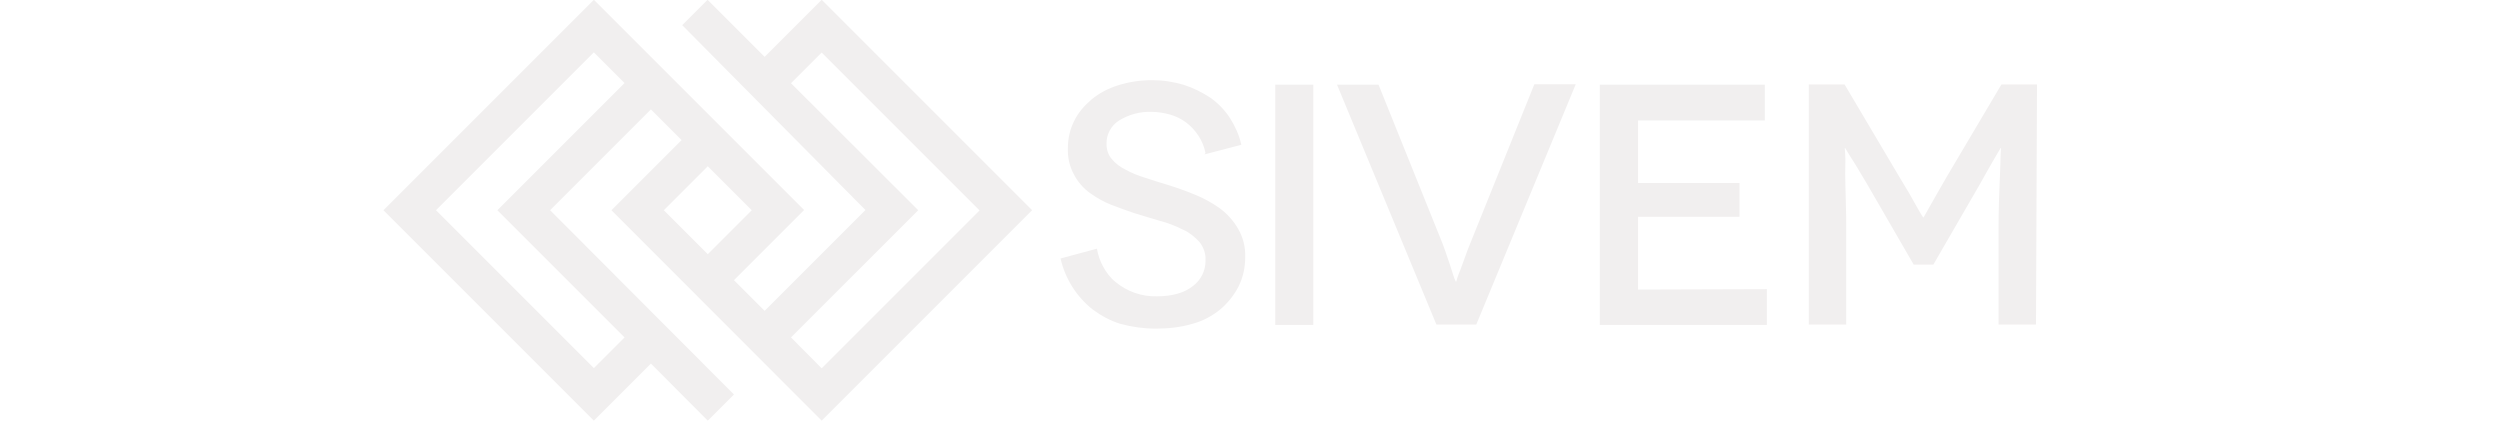
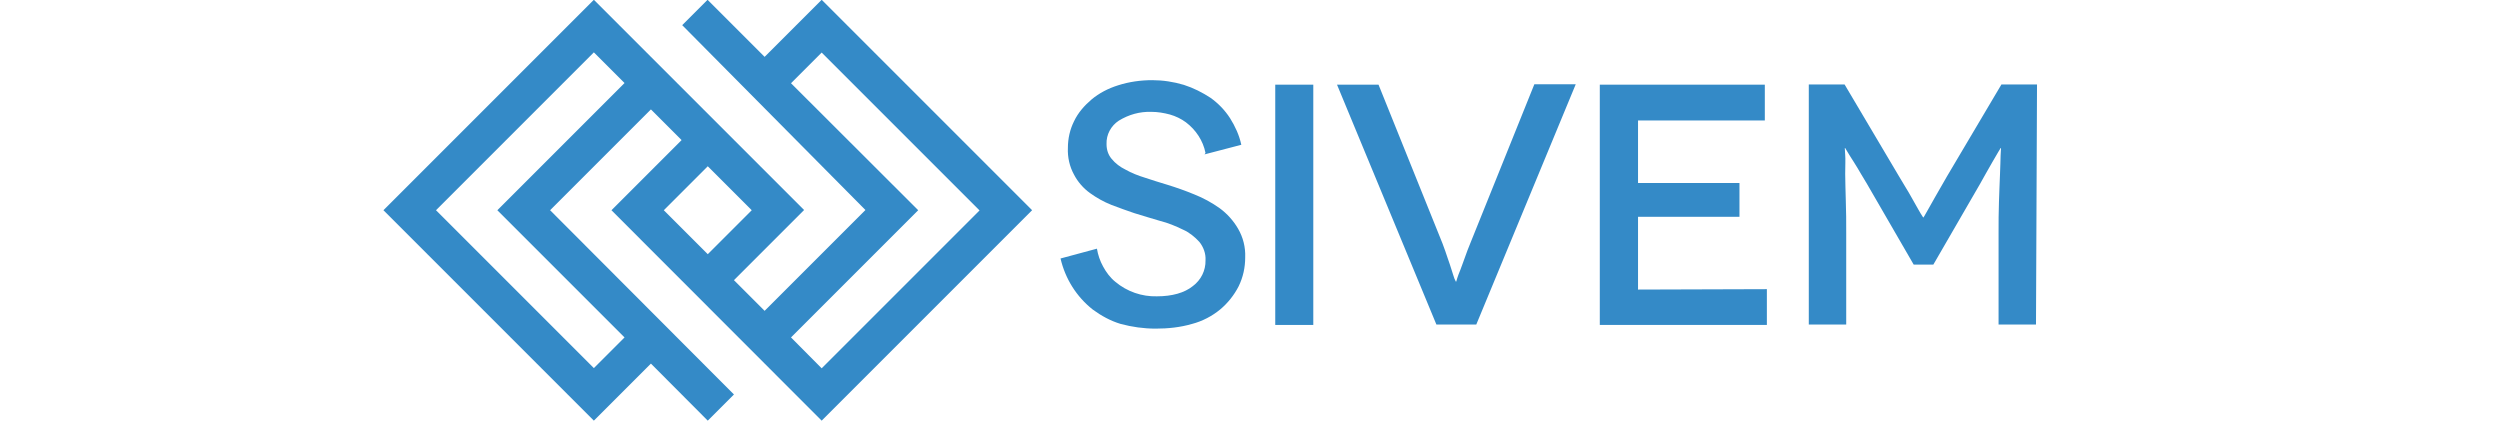
<svg xmlns="http://www.w3.org/2000/svg" version="1.1" id="svg2" x="0px" y="0px" viewBox="0 0 163 27.4" style="enable-background:new 0 0 163 27.4;" xml:space="preserve">
  <style type="text/css">
- 	.st0{fill:#F1EFEF;}
+ 	.st0{fill:#348ac7;}
</style>
  <g id="g10" transform="matrix(1.333333,0,0,-1.333333,0,27.42667)">
    <g id="g12" transform="scale(0.1)">
      <path id="path14" class="st0" d="M589,130.2l0.5,0.7c-1.2,6-4.7,11.3-9.6,15c-2.3,1.7-5,3-7.8,3.8c-3,0.8-6,1.3-9,1.3    c-5.7,0.2-11.1-1.3-16-4.3c-3.8-2.5-6.2-6.8-6-11.5c0-2.7,0.8-5.2,2.5-7.2c1.8-2.2,4.2-4,6.7-5.2c3-1.7,6.3-3,9.6-4    c3.5-1.2,7.2-2.3,11.1-3.5c4.2-1.3,8.5-2.8,13.1-4.7c4.3-1.7,8.5-4,12.3-6.7c3.7-2.7,6.8-6.2,9-10c2.5-4.3,3.7-9.1,3.5-14.1    c0-4.8-1-9.6-3.2-14.1c-2.2-4.3-5.3-8.2-9-11.3c-4-3.3-8.8-5.8-13.8-7.1c-5.8-1.7-11.8-2.3-17.8-2.3c-5.8,0-11.5,0.8-17.1,2.3    c-5,1.5-9.5,4-13.6,7c-8,6.3-13.5,15.1-15.8,25l17.8,4.8c0.5-3,1.5-6,3-8.7c1.5-2.8,3.5-5.5,6-7.5c5.7-4.8,13-7.3,20.3-7.1    c7.5,0,13.5,1.7,17.6,5c4,3,6.3,7.6,6.2,12.6c0.2,3.3-1,6.5-3,9c-2.3,2.5-5,4.7-8,6c-3.7,1.8-7.3,3.3-11.3,4.3    c-4.2,1.2-8.3,2.5-12.6,3.8c-3.5,1.2-7.2,2.5-11.1,4c-3.8,1.5-7.3,3.5-10.5,5.8c-3.2,2.3-6,5.5-7.8,9c-2.2,4-3.2,8.5-3,13.1    c0,4.5,1,9,3,13c2,4.2,5,7.6,8.5,10.6c3.8,3.2,8.3,5.5,13.1,7c5.3,1.7,11,2.5,16.6,2.5c5.2,0,10.5-0.8,15.5-2.3    c4.7-1.5,9-3.7,13-6.3c3.8-2.7,7-6,9.6-10c2.5-4,4.5-8.3,5.5-13L589,130.2" />
      <path id="path16" class="st0" d="M623.6,46.8h18.6v117.5h-18.6V46.8z" />
      <path id="path18" class="st0" d="M770.5,164.4L721.9,47h-19.5l-48.6,117.3h20.3l31.3-77.7c1-2.5,1.7-4.8,2.5-7.1    c0.8-2.3,1.5-4.3,2-6c0.5-1.7,1-3,1.3-4l0.7-1.5h0.2l0.5,1.7c0.3,1,0.8,2.3,1.5,4c0.7,1.7,1.3,3.7,2.2,6c0.8,2.3,1.7,4.7,2.7,7.1    l31.3,77.7H770.5L770.5,164.4" />
      <path id="path20" class="st0" d="M864,64.3V46.8h-81.7v117.5H863v-17.5h-62v-30.6h49.6V99.7h-49.6V64.1L864,64.3L864,64.3" />
      <path id="path22" class="st0" d="M996.1,164.4L995.6,47h-18.3v44.6c0,5.3,0,10.6,0.2,15.6c0.2,5,0.3,9.3,0.5,13.3    c0.2,4,0.2,6.8,0.3,9.3l0.2,3.5h-0.2l-1.2-2c-0.8-1.3-1.8-3-2.8-4.8c-1-1.8-2.2-3.8-3.3-5.8l-2.8-5l-22.8-39.4h-9.6l-22.8,39.4    c-0.8,1.3-1.8,3-3,5c-1.2,2-2.3,4-3.5,5.8c-1.2,1.8-2.2,3.5-3,4.8l-1.2,2h-0.2l0.2-3.3c0.2-2.3,0-5.3,0-9.3c0-4,0.2-8.1,0.3-13.3    c0.2-5.2,0.2-10.2,0.2-15.6V47h-18.3v117.4h17.5l26.6-44.9c2.3-4,4.5-7.3,6-10.1c1.5-2.7,2.7-4.7,3.5-6.2c0.8-1.5,1.5-2.5,1.8-3    l0.5-0.8h0.2l0.5,0.8c0.3,0.5,0.8,1.5,1.7,3c0.8,1.5,2,3.5,3.5,6.2c1.5,2.7,3.5,6,5.8,10.1l26.6,44.9H996.1L996.1,164.4" />
      <path id="path32" class="st0" d="M386.8,40.7l62.2,62.2L386.8,165l15,15l77.2-77.2l-77.2-77.2L386.8,40.7z M324.6,102.9l21.5,21.5    l21.5-21.5l-21.5-21.5L324.6,102.9z M243.2,102.9l62.2-62.2l-15-15l-77.2,77.2l77.2,77.2l15-15L243.2,102.9z M401.8,205.8    l-27.9-27.9l-27.9,27.9l-12.4-12.4l89.6-90.4l-49.3-49.3l-15,15l34.3,34.3L290.4,205.8L187.5,102.9L290.4,0l27.9,27.9L346.1,0    l12.8,12.8l-89.9,90.1l49.3,49.3l15-15l-34.3-34.3L401.8,0l102.9,102.9L401.8,205.8" />
    </g>
  </g>
</svg>
